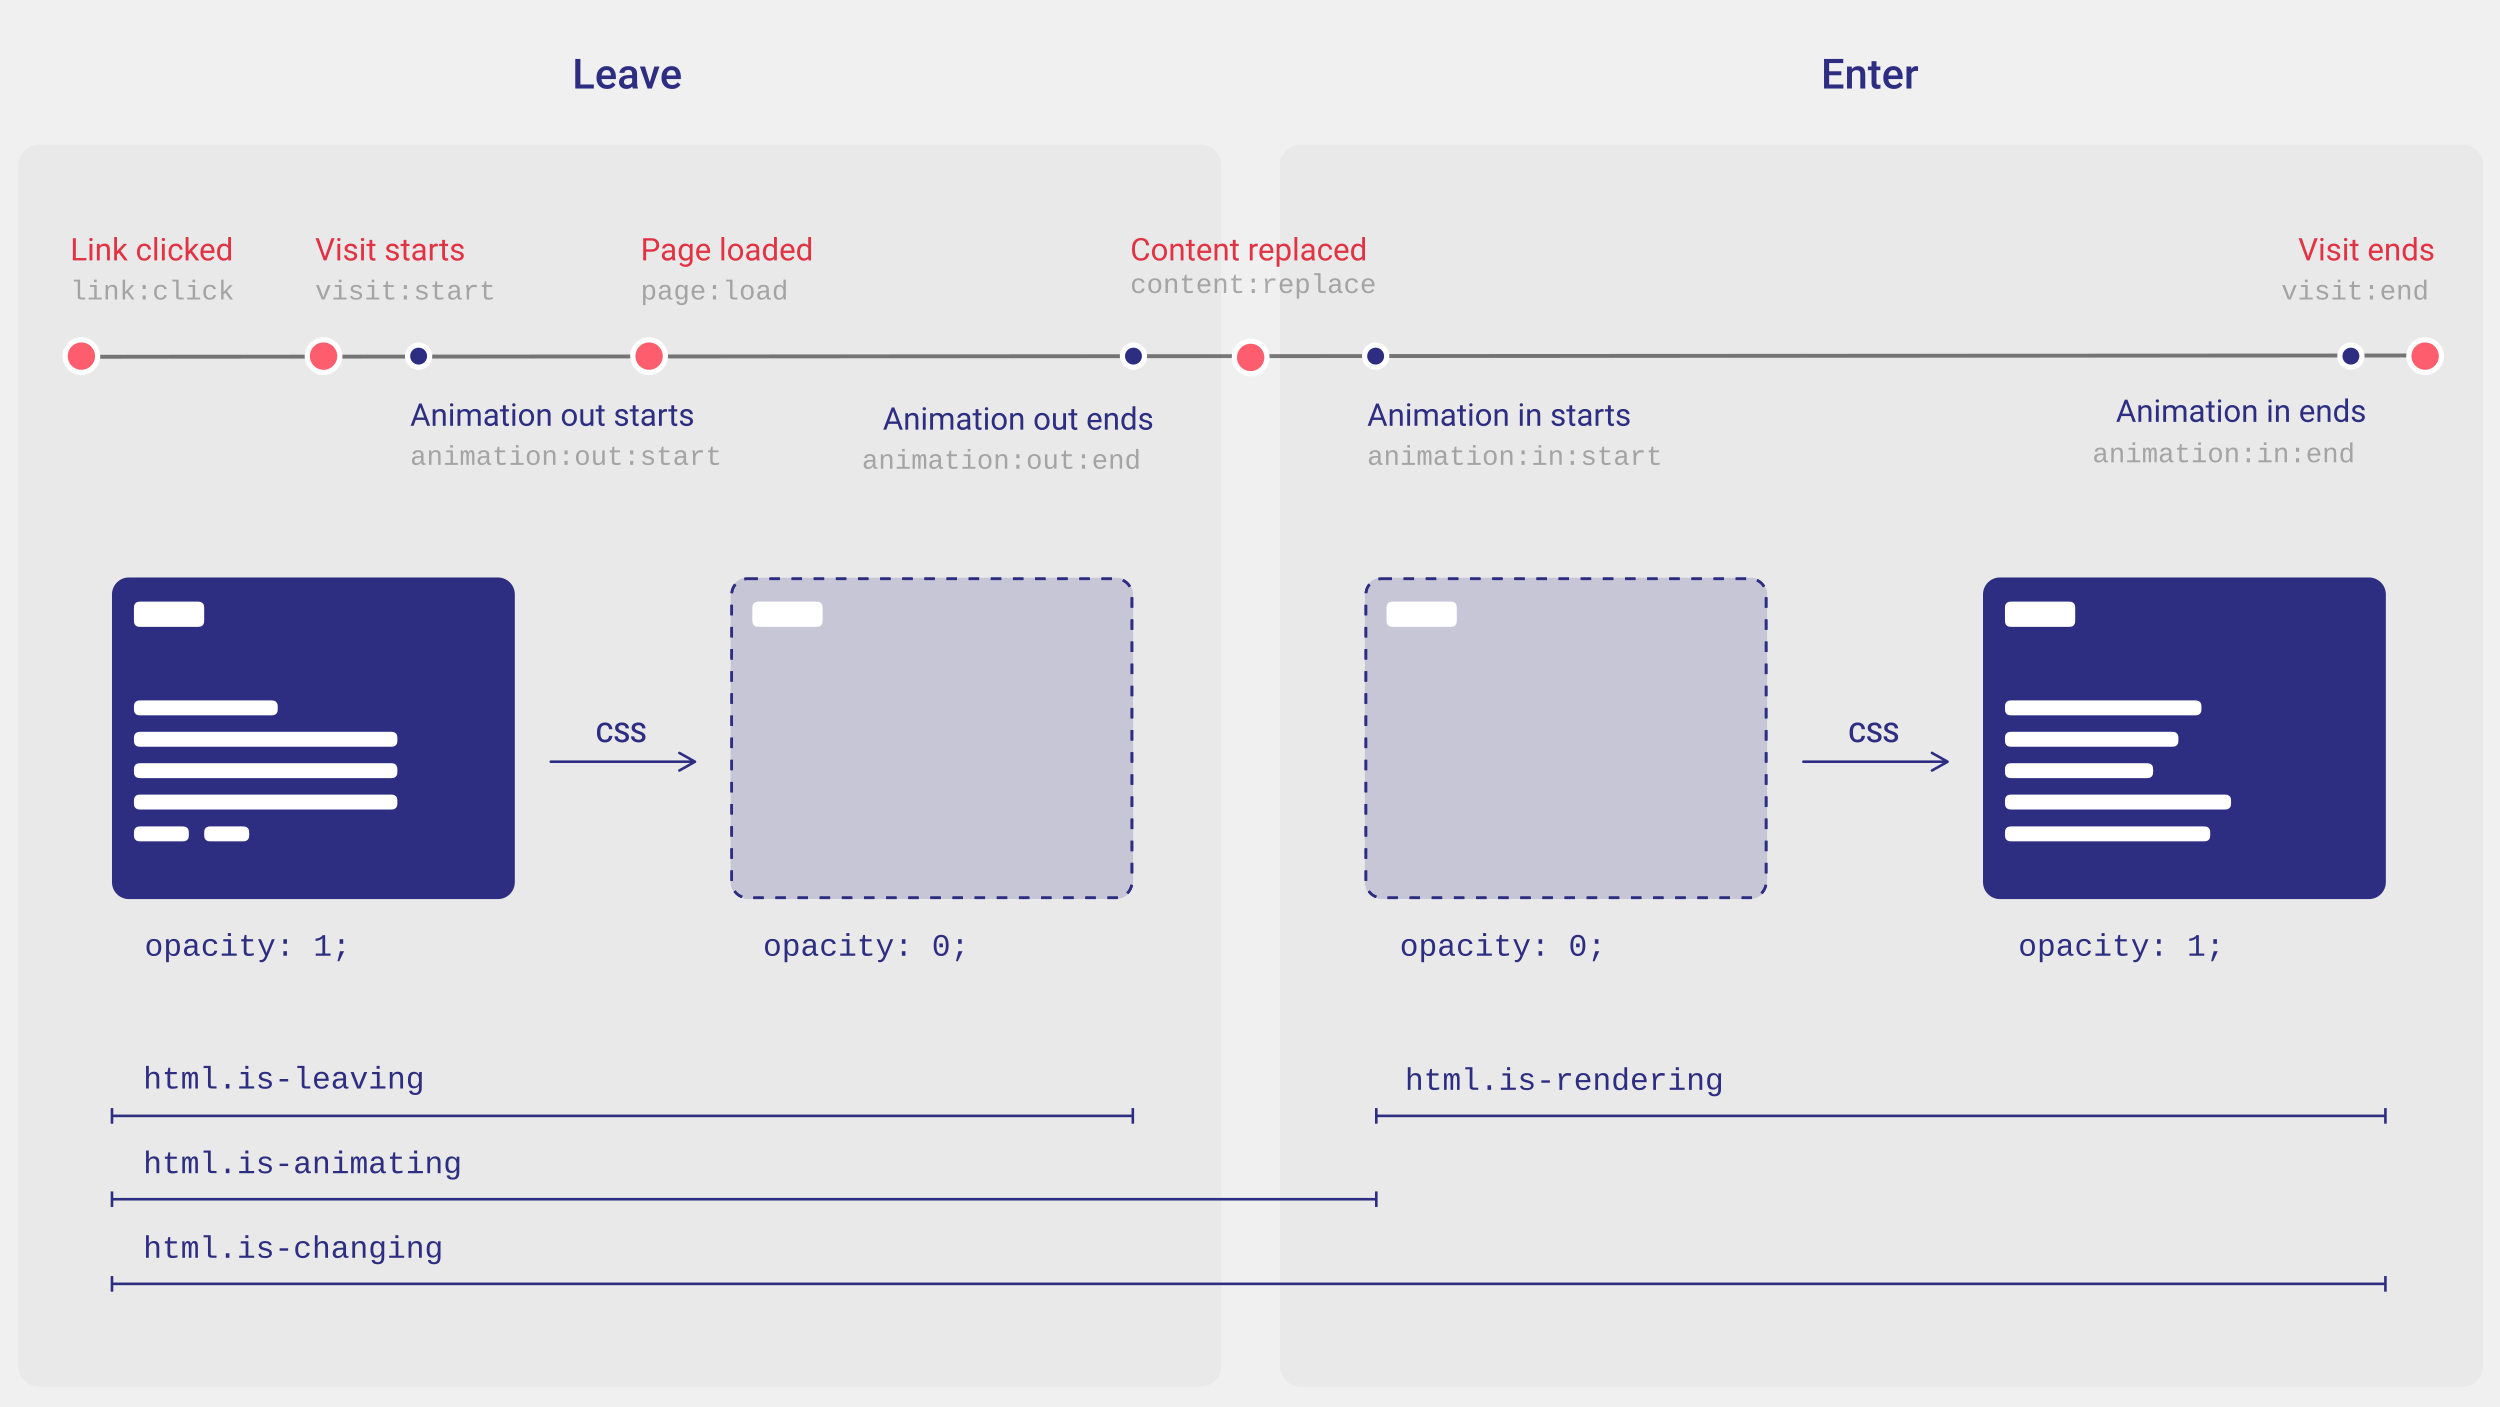
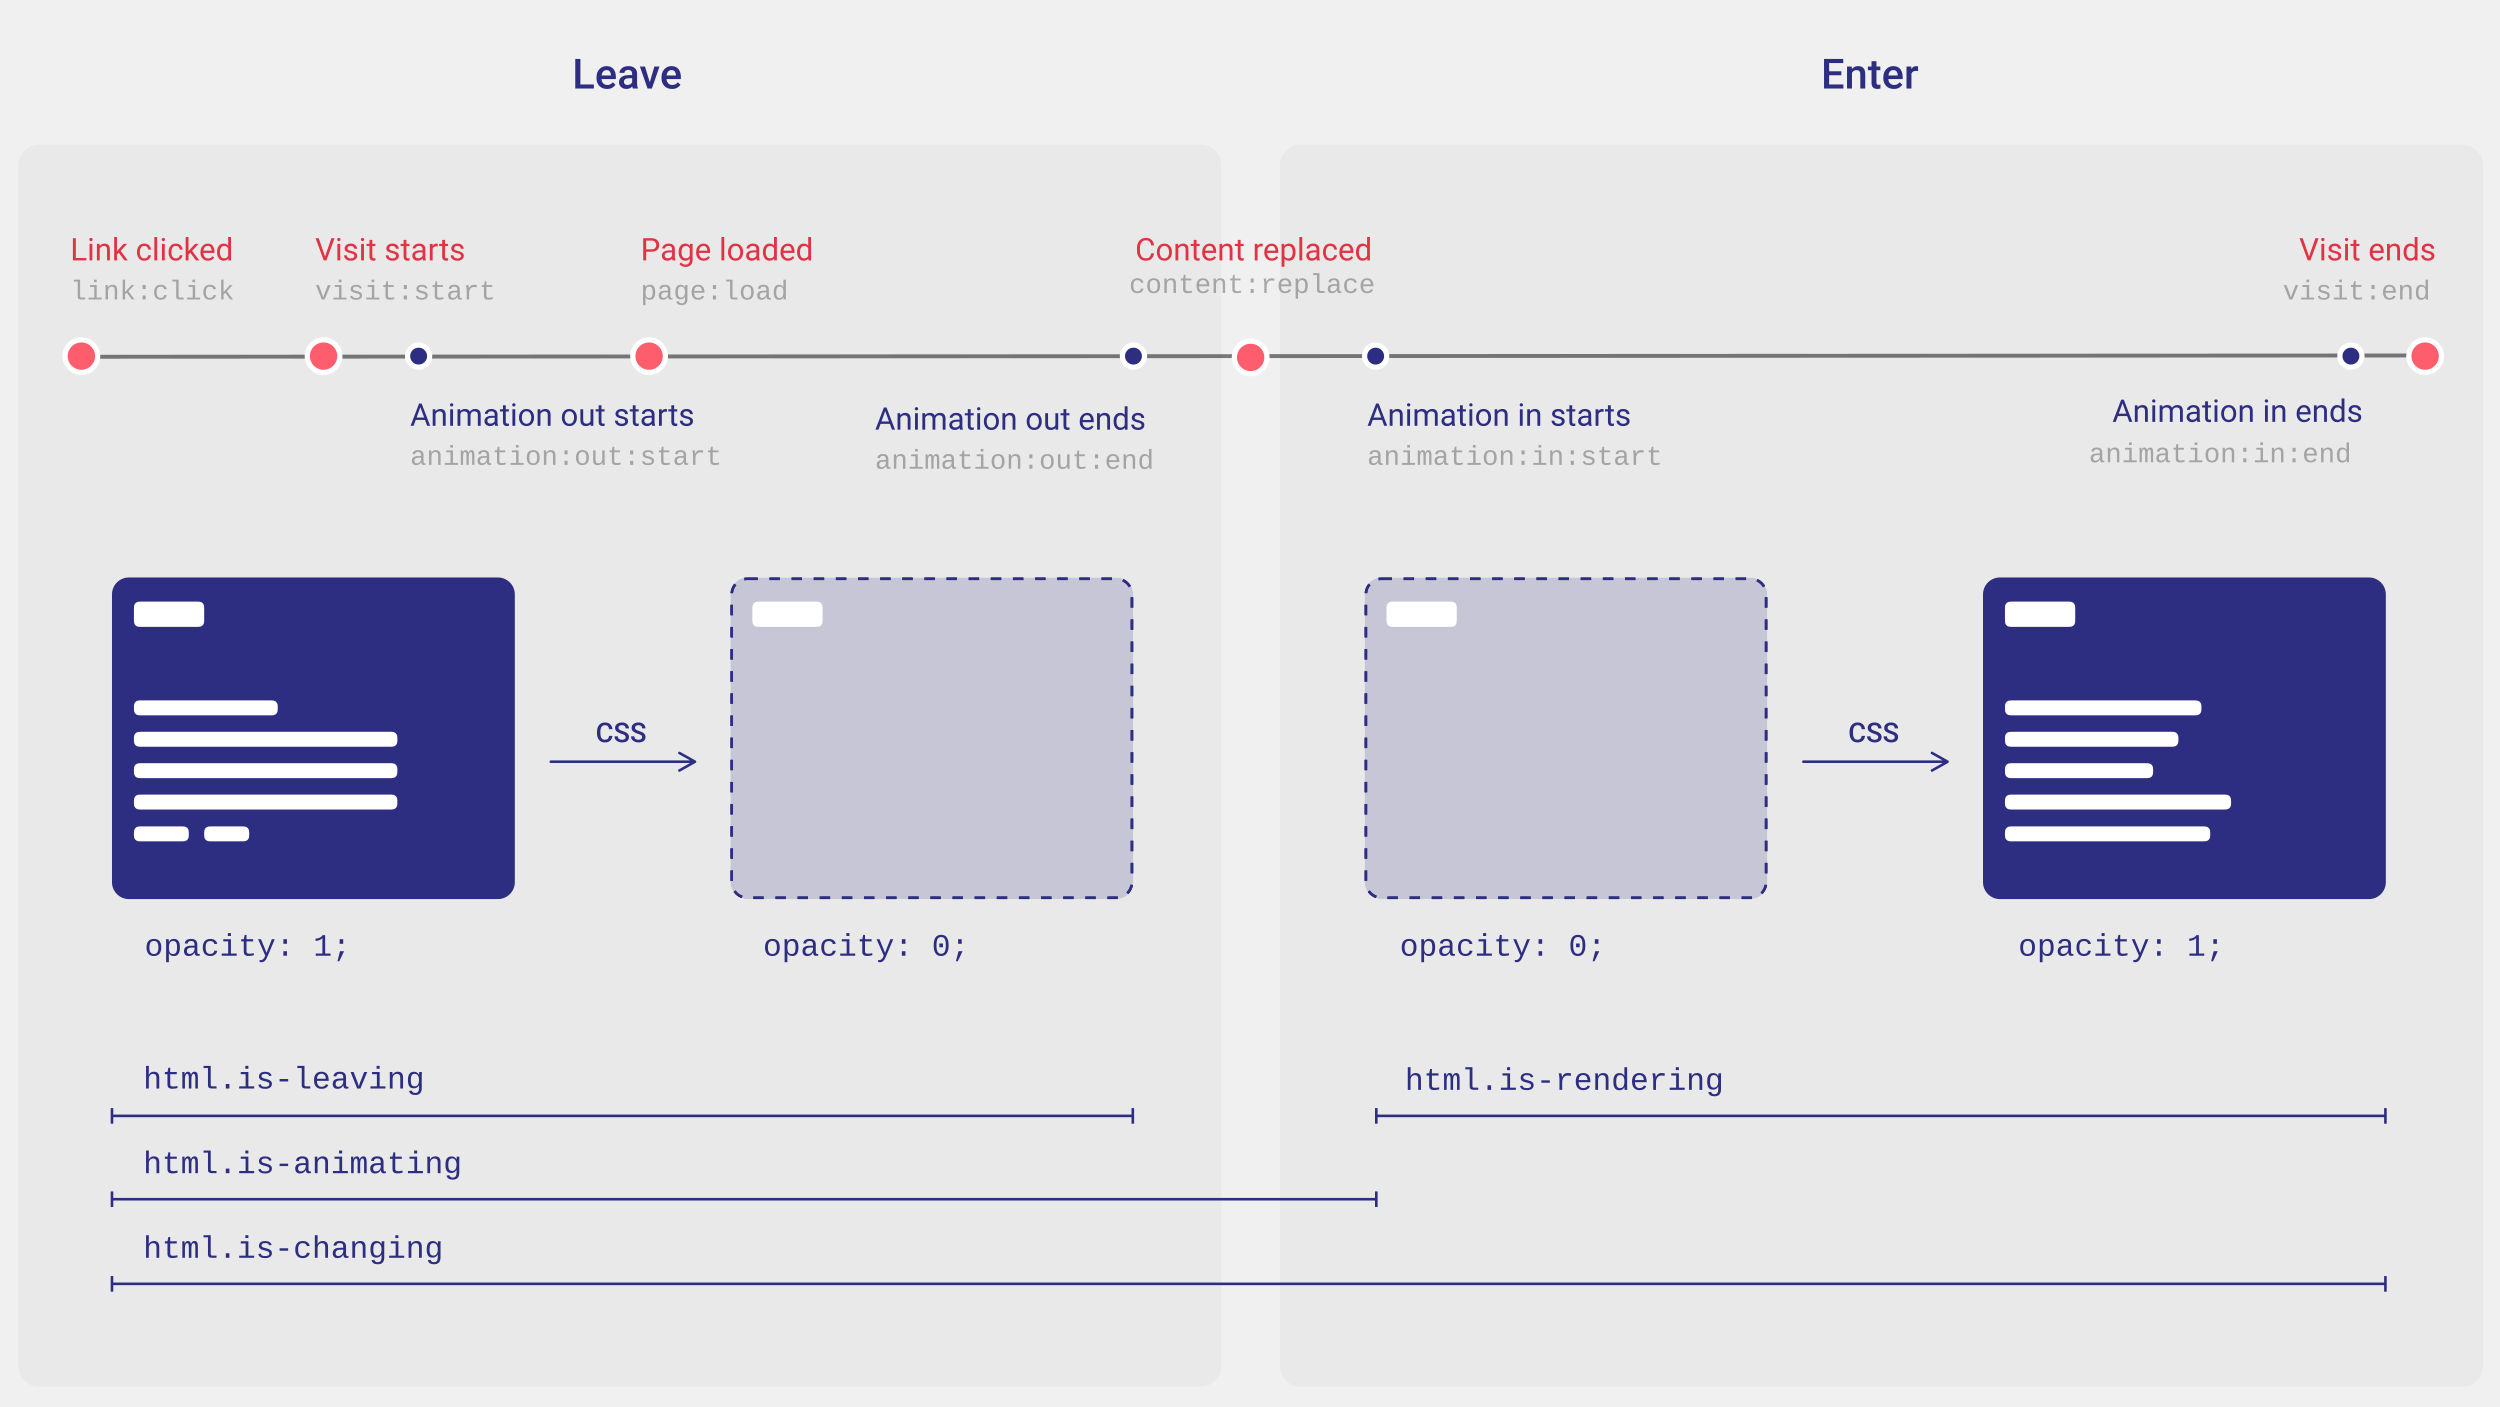
<svg xmlns="http://www.w3.org/2000/svg" xmlns:xlink="http://www.w3.org/1999/xlink" width="1920px" height="1080px" viewBox="0 0 1920 1080" version="1.1">
  <defs>
    <rect id="path-1" x="0" y="0" width="309.382" height="247" rx="13" />
    <mask id="mask-2" maskContentUnits="userSpaceOnUse" maskUnits="objectBoundingBox" x="0" y="0" width="309.382" height="247" fill="white">
      <use xlink:href="#path-1" />
    </mask>
    <rect id="path-3" x="0" y="0" width="309.382" height="247" rx="13" />
    <mask id="mask-4" maskContentUnits="userSpaceOnUse" maskUnits="objectBoundingBox" x="0" y="0" width="309.382" height="247" fill="white">
      <use xlink:href="#path-3" />
    </mask>
    <rect id="path-5" x="0" y="0" width="309.382" height="247" rx="13" />
    <mask id="mask-6" maskContentUnits="userSpaceOnUse" maskUnits="objectBoundingBox" x="0" y="0" width="309.382" height="247" fill="white">
      <use xlink:href="#path-5" />
    </mask>
    <rect id="path-7" x="0" y="0" width="309.382" height="247" rx="13" />
    <mask id="mask-8" maskContentUnits="userSpaceOnUse" maskUnits="objectBoundingBox" x="0" y="0" width="309.382" height="247" fill="white">
      <use xlink:href="#path-7" />
    </mask>
  </defs>
-   <g id="lifecycle-v3" stroke="none" stroke-width="1" fill="none" fill-rule="evenodd">
+   <g id="lifecycle-v4" stroke="none" stroke-width="1" fill="none" fill-rule="evenodd">
    <rect id="Background" fill-opacity="0.03" fill="#000000" x="983" y="111" width="924" height="954" rx="16" />
    <rect id="Background-Copy" fill-opacity="0.03" fill="#000000" x="14" y="111" width="924" height="954" rx="16" />
    <text id="Leave" font-family="system-ui, -apple-system, BlinkMacSystemFont, 'Segoe UI', 'Roboto', 'Oxygen', 'Ubuntu', 'Cantarell', 'Fira Sans', 'Droid Sans', 'Helvetica Neue', Arial, sans-serif" font-size="32" font-weight="500" fill="#2D2E82">
      <tspan x="439.476" y="68">Leave</tspan>
    </text>
    <g id="Group" transform="translate(50, 177)">
      <text id="visit:start" font-family="ui-monospace, Menlo, Monaco, 'Cascadia Mono', 'Segoe UI Mono', 'Roboto Mono', 'Oxygen Mono', 'Ubuntu Monospace', 'Source Code Pro', 'Fira Mono', 'Droid Sans Mono', 'Courier New', monospace" font-size="21" font-weight="400" fill="#000000" fill-opacity="0.3">
        <tspan x="192" y="53">visit:start</tspan>
      </text>
      <text id="page:load" font-family="ui-monospace, Menlo, Monaco, 'Cascadia Mono', 'Segoe UI Mono', 'Roboto Mono', 'Oxygen Mono', 'Ubuntu Monospace', 'Source Code Pro', 'Fira Mono', 'Droid Sans Mono', 'Courier New', monospace" font-size="21" font-weight="400" fill="#000000" fill-opacity="0.3">
        <tspan x="442" y="53">page:load</tspan>
      </text>
      <text id="visit:end" font-family="ui-monospace, Menlo, Monaco, 'Cascadia Mono', 'Segoe UI Mono', 'Roboto Mono', 'Oxygen Mono', 'Ubuntu Monospace', 'Source Code Pro', 'Fira Mono', 'Droid Sans Mono', 'Courier New', monospace" font-size="21" font-weight="400" fill="#000000" fill-opacity="0.3">
-         <tspan x="1702" y="53">visit:end</tspan>
+         <tspan x="1703.167" y="53">visit:end</tspan>
      </text>
      <text id="animation:out:start" fill-opacity="0.3" fill="#000000" fill-rule="nonzero" font-family="ui-monospace, Menlo, Monaco, 'Cascadia Mono', 'Segoe UI Mono', 'Roboto Mono', 'Oxygen Mono', 'Ubuntu Monospace', 'Source Code Pro', 'Fira Mono', 'Droid Sans Mono', 'Courier New', monospace" font-size="21" font-weight="400">
        <tspan x="265" y="180">animation:out:start</tspan>
      </text>
      <text id="animation:in:start" fill-opacity="0.3" fill="#000000" fill-rule="nonzero" font-family="ui-monospace, Menlo, Monaco, 'Cascadia Mono', 'Segoe UI Mono', 'Roboto Mono', 'Oxygen Mono', 'Ubuntu Monospace', 'Source Code Pro', 'Fira Mono', 'Droid Sans Mono', 'Courier New', monospace" font-size="21" font-weight="400">
        <tspan x="1000" y="180">animation:in:start</tspan>
      </text>
      <text id="animation:out:end" fill-opacity="0.3" fill="#000000" fill-rule="nonzero" font-family="ui-monospace, Menlo, Monaco, 'Cascadia Mono', 'Segoe UI Mono', 'Roboto Mono', 'Oxygen Mono', 'Ubuntu Monospace', 'Source Code Pro', 'Fira Mono', 'Droid Sans Mono', 'Courier New', monospace" font-size="21" font-weight="400">
-         <tspan x="612" y="183">animation:out:end</tspan>
+         <tspan x="622" y="183">animation:out:end</tspan>
      </text>
      <text id="animation:in:end" fill-opacity="0.3" fill="#000000" fill-rule="nonzero" font-family="ui-monospace, Menlo, Monaco, 'Cascadia Mono', 'Segoe UI Mono', 'Roboto Mono', 'Oxygen Mono', 'Ubuntu Monospace', 'Source Code Pro', 'Fira Mono', 'Droid Sans Mono', 'Courier New', monospace" font-size="21" font-weight="400">
-         <tspan x="1557" y="178">animation:in:end</tspan>
+         <tspan x="1554.297" y="178">animation:in:end</tspan>
      </text>
      <text id="link:click" font-family="ui-monospace, Menlo, Monaco, 'Cascadia Mono', 'Segoe UI Mono', 'Roboto Mono', 'Oxygen Mono', 'Ubuntu Monospace', 'Source Code Pro', 'Fira Mono', 'Droid Sans Mono', 'Courier New', monospace" font-size="21" font-weight="400" fill="#000000" fill-opacity="0.3">
        <tspan x="4" y="53">link:click</tspan>
      </text>
      <text id="content:replace" font-family="ui-monospace, Menlo, Monaco, 'Cascadia Mono', 'Segoe UI Mono', 'Roboto Mono', 'Oxygen Mono', 'Ubuntu Monospace', 'Source Code Pro', 'Fira Mono', 'Droid Sans Mono', 'Courier New', monospace" font-size="21" font-weight="400" fill="#000000" fill-opacity="0.3">
-         <tspan x="818" y="48">content:replace</tspan>
+         <tspan x="817.139" y="48">content:replace</tspan>
      </text>
      <text id="Content-replaced" font-family="system-ui, -apple-system, BlinkMacSystemFont, 'Segoe UI', 'Roboto', 'Oxygen', 'Ubuntu', 'Cantarell', 'Fira Sans', 'Droid Sans', 'Helvetica Neue', Arial, sans-serif" font-size="24" font-weight="400" fill="#E13344">
-         <tspan x="818" y="23">Content replaced</tspan>
+         <tspan x="821.788" y="23">Content replaced</tspan>
      </text>
      <text id="Link-clicked" font-family="system-ui, -apple-system, BlinkMacSystemFont, 'Segoe UI', 'Roboto', 'Oxygen', 'Ubuntu', 'Cantarell', 'Fira Sans', 'Droid Sans', 'Helvetica Neue', Arial, sans-serif" font-size="24" font-weight="400" fill="#E13344">
        <tspan x="4" y="23">Link clicked</tspan>
      </text>
      <text id="Visit-starts" font-family="system-ui, -apple-system, BlinkMacSystemFont, 'Segoe UI', 'Roboto', 'Oxygen', 'Ubuntu', 'Cantarell', 'Fira Sans', 'Droid Sans', 'Helvetica Neue', Arial, sans-serif" font-size="24" font-weight="400" fill="#E13344">
        <tspan x="192" y="23">Visit starts</tspan>
      </text>
      <text id="Page-loaded" font-family="system-ui, -apple-system, BlinkMacSystemFont, 'Segoe UI', 'Roboto', 'Oxygen', 'Ubuntu', 'Cantarell', 'Fira Sans', 'Droid Sans', 'Helvetica Neue', Arial, sans-serif" font-size="24" font-weight="400" fill="#E13344">
        <tspan x="442" y="23">Page loaded</tspan>
      </text>
      <text id="Visit-ends" font-family="system-ui, -apple-system, BlinkMacSystemFont, 'Segoe UI', 'Roboto', 'Oxygen', 'Ubuntu', 'Cantarell', 'Fira Sans', 'Droid Sans', 'Helvetica Neue', Arial, sans-serif" font-size="24" font-weight="400" fill="#E13344">
-         <tspan x="1715" y="23">Visit ends</tspan>
+         <tspan x="1715.719" y="23">Visit ends</tspan>
      </text>
      <text id="Animation-out-starts" font-family="system-ui, -apple-system, BlinkMacSystemFont, 'Segoe UI', 'Roboto', 'Oxygen', 'Ubuntu', 'Cantarell', 'Fira Sans', 'Droid Sans', 'Helvetica Neue', Arial, sans-serif" font-size="24" font-weight="400" fill="#2D2E82">
        <tspan x="265" y="150">Animation out starts</tspan>
      </text>
      <text id="Animation-in-starts" font-family="system-ui, -apple-system, BlinkMacSystemFont, 'Segoe UI', 'Roboto', 'Oxygen', 'Ubuntu', 'Cantarell', 'Fira Sans', 'Droid Sans', 'Helvetica Neue', Arial, sans-serif" font-size="24" font-weight="400" fill="#2D2E82">
        <tspan x="1000" y="150">Animation in starts</tspan>
      </text>
      <text id="Animation-out-ends" font-family="system-ui, -apple-system, BlinkMacSystemFont, 'Segoe UI', 'Roboto', 'Oxygen', 'Ubuntu', 'Cantarell', 'Fira Sans', 'Droid Sans', 'Helvetica Neue', Arial, sans-serif" font-size="24" font-weight="400" fill="#2D2E82">
-         <tspan x="628" y="153">Animation out ends</tspan>
+         <tspan x="622" y="153">Animation out ends</tspan>
      </text>
      <text id="Animation-in-ends" font-family="system-ui, -apple-system, BlinkMacSystemFont, 'Segoe UI', 'Roboto', 'Oxygen', 'Ubuntu', 'Cantarell', 'Fira Sans', 'Droid Sans', 'Helvetica Neue', Arial, sans-serif" font-size="24" font-weight="400" fill="#2D2E82">
-         <tspan x="1575" y="147">Animation in ends</tspan>
+         <tspan x="1572.252" y="147">Animation in ends</tspan>
      </text>
      <line x1="12" y1="97" x2="1809" y2="96" id="Line-3" stroke-opacity="0.5" stroke="#000000" stroke-width="3" />
      <circle id="Oval" stroke="#FFFFFF" stroke-width="4" fill="#FE5D6D" cx="12.5" cy="96.5" r="12.5" />
      <circle id="Oval-Copy-2" stroke="#FFFFFF" stroke-width="4" fill="#FE5D6D" cx="198.5" cy="96.5" r="12.5" />
      <circle id="Oval-Copy-8" stroke="#FFFFFF" stroke-width="4" fill="#FE5D6D" cx="448.5" cy="96.5" r="12.5" />
      <circle id="Oval-Copy-4" stroke="#FFFFFF" stroke-width="4" fill="#2D2E82" cx="271.5" cy="96.5" r="8.5" />
      <circle id="Oval-Copy-6" stroke="#FFFFFF" stroke-width="4" fill="#2D2E82" cx="1006.5" cy="96.5" r="8.5" />
      <circle id="Oval-Copy-5" stroke="#FFFFFF" stroke-width="4" fill="#2D2E82" cx="820.5" cy="96.5" r="8.5" />
      <circle id="Oval-Copy-7" stroke="#FFFFFF" stroke-width="4" fill="#2D2E82" cx="1755.5" cy="96.5" r="8.5" />
      <circle id="Oval-Copy-3" stroke="#FFFFFF" stroke-width="4" fill="#FE5D6D" cx="1812.5" cy="96.5" r="12.5" />
      <circle id="Oval-Copy" stroke="#FFFFFF" stroke-width="4" fill="#FE5D6D" cx="910.5" cy="97.5" r="12.5" />
    </g>
    <g id="Group-3" transform="translate(86, 813)" fill="#2D2E82">
      <text id="html.is-changing" font-family="ui-monospace, Menlo, Monaco, 'Cascadia Mono', 'Segoe UI Mono', 'Roboto Mono', 'Oxygen Mono', 'Ubuntu Monospace', 'Source Code Pro', 'Fira Mono', 'Droid Sans Mono', 'Courier New', monospace" font-size="24" font-weight="400">
        <tspan x="24" y="153">html.is-changing</tspan>
      </text>
      <text id="html.is-animating" font-family="ui-monospace, Menlo, Monaco, 'Cascadia Mono', 'Segoe UI Mono', 'Roboto Mono', 'Oxygen Mono', 'Ubuntu Monospace', 'Source Code Pro', 'Fira Mono', 'Droid Sans Mono', 'Courier New', monospace" font-size="24" font-weight="400">
        <tspan x="24" y="88">html.is-animating</tspan>
      </text>
      <text id="html.is-leaving" font-family="ui-monospace, Menlo, Monaco, 'Cascadia Mono', 'Segoe UI Mono', 'Roboto Mono', 'Oxygen Mono', 'Ubuntu Monospace', 'Source Code Pro', 'Fira Mono', 'Droid Sans Mono', 'Courier New', monospace" font-size="24" font-weight="400">
        <tspan x="24" y="23">html.is-leaving</tspan>
      </text>
      <path id="Line" d="M1,38 L1,43 L783,43 L783,38 L785,38 L785,50 L783,50 L783,45 L1,45 L1,50 L-1,50 L-1,38 L1,38 Z" fill-rule="nonzero" />
      <path id="Line-Copy-3" d="M972,38 L972,43 L1745,43 L1745,38 L1747,38 L1747,50 L1745,50 L1745,45 L972,45 L972,50 L970,50 L970,38 L972,38 Z" fill-rule="nonzero" />
      <path id="Line-Copy" d="M1,102 L1,107 L970,107 L970,102 L972,102 L972,114 L970,114 L970,109 L1,109 L1,114 L-1,114 L-1,102 L1,102 Z" fill-rule="nonzero" />
      <path id="Line-Copy-2" d="M1,167 L1,172 L1745,172 L1745,167 L1747,167 L1747,179 L1745,179 L1745,174 L1,174 L1,179 L-1,179 L-1,167 L1,167 Z" fill-rule="nonzero" />
      <text id="html.is-rendering" font-family="ui-monospace, Menlo, Monaco, 'Cascadia Mono', 'Segoe UI Mono', 'Roboto Mono', 'Oxygen Mono', 'Ubuntu Monospace', 'Source Code Pro', 'Fira Mono', 'Droid Sans Mono', 'Courier New', monospace" font-size="24" font-weight="400">
        <tspan x="993" y="24">html.is-rendering</tspan>
      </text>
    </g>
    <g id="Group-2" transform="translate(86, 443.5)">
      <text id="opacity:-1;" font-family="ui-monospace, Menlo, Monaco, 'Cascadia Mono', 'Segoe UI Mono', 'Roboto Mono', 'Oxygen Mono', 'Ubuntu Monospace', 'Source Code Pro', 'Fira Mono', 'Droid Sans Mono', 'Courier New', monospace" font-size="24" font-weight="400" fill="#2D2E82">
        <tspan x="25" y="290.5">opacity: 1;</tspan>
      </text>
      <g id="Group-4-Copy" transform="translate(1271, 106.5)" fill="#2D2E82">
        <text id="CSS" font-family="system-ui, -apple-system, BlinkMacSystemFont, 'Segoe UI', 'Roboto', 'Oxygen', 'Ubuntu', 'Cantarell', 'Fira Sans', 'Droid Sans', 'Helvetica Neue', Arial, sans-serif" font-size="21" font-weight="500">
          <tspan x="62.439" y="20">CSS</tspan>
        </text>
        <path id="Line-2-Copy" d="M127.135,27.327 L127.24,27.378 L139.24,34.128 C139.882,34.489 139.918,35.382 139.347,35.803 L139.24,35.872 L127.24,42.622 C126.759,42.892 126.149,42.722 125.878,42.24 C125.627,41.793 125.756,41.236 126.161,40.941 L126.26,40.878 L134.932,36 L28,36 C27.448,36 27,35.552 27,35 C27,34.487 27.386,34.064 27.883,34.007 L28,34 L134.932,34 L126.26,29.122 C125.813,28.87 125.634,28.326 125.827,27.865 L125.878,27.76 C126.13,27.313 126.674,27.134 127.135,27.327 Z" fill-rule="nonzero" />
      </g>
      <g id="Group-4-Copy-2" transform="translate(309, 106.5)" fill="#2D2E82">
        <text id="CSS" font-family="system-ui, -apple-system, BlinkMacSystemFont, 'Segoe UI', 'Roboto', 'Oxygen', 'Ubuntu', 'Cantarell', 'Fira Sans', 'Droid Sans', 'Helvetica Neue', Arial, sans-serif" font-size="21" font-weight="500">
          <tspan x="62.439" y="20">CSS</tspan>
        </text>
        <path id="Line-2-Copy" d="M127.135,27.327 L127.24,27.378 L139.24,34.128 C139.882,34.489 139.918,35.382 139.347,35.803 L139.24,35.872 L127.24,42.622 C126.759,42.892 126.149,42.722 125.878,42.24 C125.627,41.793 125.756,41.236 126.161,40.941 L126.26,40.878 L134.932,36 L28,36 C27.448,36 27,35.552 27,35 C27,34.487 27.386,34.064 27.883,34.007 L28,34 L134.932,34 L126.26,29.122 C125.813,28.87 125.634,28.326 125.827,27.865 L125.878,27.76 C126.13,27.313 126.674,27.134 127.135,27.327 Z" fill-rule="nonzero" />
      </g>
      <text id="opacity:-0;" font-family="ui-monospace, Menlo, Monaco, 'Cascadia Mono', 'Segoe UI Mono', 'Roboto Mono', 'Oxygen Mono', 'Ubuntu Monospace', 'Source Code Pro', 'Fira Mono', 'Droid Sans Mono', 'Courier New', monospace" font-size="24" font-weight="400" fill="#2D2E82">
        <tspan x="989" y="290.5">opacity: 0;</tspan>
      </text>
      <text id="opacity:-0;" font-family="ui-monospace, Menlo, Monaco, 'Cascadia Mono', 'Segoe UI Mono', 'Roboto Mono', 'Oxygen Mono', 'Ubuntu Monospace', 'Source Code Pro', 'Fira Mono', 'Droid Sans Mono', 'Courier New', monospace" font-size="24" font-weight="400" fill="#2D2E82">
        <tspan x="500" y="290.5">opacity: 0;</tspan>
      </text>
      <text id="opacity:-1;" font-family="ui-monospace, Menlo, Monaco, 'Cascadia Mono', 'Segoe UI Mono', 'Roboto Mono', 'Oxygen Mono', 'Ubuntu Monospace', 'Source Code Pro', 'Fira Mono', 'Droid Sans Mono', 'Courier New', monospace" font-size="24" font-weight="400" fill="#2D2E82">
        <tspan x="1464" y="290.5">opacity: 1;</tspan>
      </text>
      <g id="previous-visible" transform="translate(-0, 0)">
        <rect id="Rectangle" fill="#2D2E82" x="0" y="0" width="309.382" height="247" rx="13" />
        <path d="M21.988,18.546 L65.685,18.546 C67.468,18.546 68.114,18.732 68.766,19.08 C69.418,19.429 69.929,19.941 70.278,20.592 C70.627,21.244 70.812,21.891 70.812,23.674 L70.812,32.807 C70.812,34.59 70.627,35.237 70.278,35.889 C69.929,36.541 69.418,37.052 68.766,37.401 C68.114,37.75 67.468,37.935 65.685,37.935 L21.988,37.935 C20.205,37.935 19.558,37.75 18.906,37.401 C18.255,37.052 17.743,36.541 17.394,35.889 C17.046,35.237 16.86,34.59 16.86,32.807 L16.86,23.674 C16.86,21.891 17.046,21.244 17.394,20.592 C17.743,19.941 18.255,19.429 18.906,19.08 C19.558,18.732 20.205,18.546 21.988,18.546 Z" id="Rectangle" fill="#FFFFFF" />
        <path d="M21.775,166.746 L214.266,166.746 C215.794,166.746 216.483,166.932 217.135,167.28 C217.786,167.629 218.298,168.141 218.647,168.792 C218.995,169.444 219.181,170.133 219.181,171.661 L219.181,173.296 C219.181,174.824 218.995,175.513 218.647,176.165 C218.298,176.816 217.786,177.328 217.135,177.677 C216.483,178.025 215.794,178.211 214.266,178.211 L21.775,178.211 C20.247,178.211 19.558,178.025 18.906,177.677 C18.255,177.328 17.743,176.816 17.394,176.165 C17.046,175.513 16.86,174.824 16.86,173.296 L16.86,171.661 C16.86,170.133 17.046,169.444 17.394,168.792 C17.743,168.141 18.255,167.629 18.906,167.28 C19.558,166.932 20.247,166.746 21.775,166.746 Z" id="Rectangle-Copy-4" fill="#FFFFFF" />
        <path d="M21.775,142.636 L214.266,142.636 C215.794,142.636 216.483,142.822 217.135,143.17 C217.786,143.519 218.298,144.031 218.647,144.682 C218.995,145.334 219.181,146.023 219.181,147.551 L219.181,149.186 C219.181,150.714 218.995,151.403 218.647,152.055 C218.298,152.707 217.786,153.218 217.135,153.567 C216.483,153.915 215.794,154.101 214.266,154.101 L21.775,154.101 C20.247,154.101 19.558,153.915 18.906,153.567 C18.255,153.218 17.743,152.707 17.394,152.055 C17.046,151.403 16.86,150.714 16.86,149.186 L16.86,147.551 C16.86,146.023 17.046,145.334 17.394,144.682 C17.743,144.031 18.255,143.519 18.906,143.17 C19.558,142.822 20.247,142.636 21.775,142.636 Z" id="Rectangle-Copy-3" fill="#FFFFFF" />
        <path d="M21.775,118.526 L214.266,118.526 C215.794,118.526 216.483,118.712 217.135,119.061 C217.786,119.409 218.298,119.921 218.647,120.573 C218.995,121.224 219.181,121.914 219.181,123.441 L219.181,125.076 C219.181,126.604 218.995,127.293 218.647,127.945 C218.298,128.597 217.786,129.108 217.135,129.457 C216.483,129.805 215.794,129.991 214.266,129.991 L21.775,129.991 C20.247,129.991 19.558,129.805 18.906,129.457 C18.255,129.108 17.743,128.597 17.394,127.945 C17.046,127.293 16.86,126.604 16.86,125.076 L16.86,123.441 C16.86,121.914 17.046,121.224 17.394,120.573 C17.743,119.921 18.255,119.409 18.906,119.061 C19.558,118.712 20.247,118.526 21.775,118.526 Z" id="Rectangle-Copy-2" fill="#FFFFFF" />
        <path d="M21.775,94.416 L122.379,94.416 C123.906,94.416 124.595,94.602 125.247,94.951 C125.899,95.299 126.411,95.811 126.759,96.463 C127.108,97.115 127.294,97.804 127.294,99.331 L127.294,100.966 C127.294,102.494 127.108,103.183 126.759,103.835 C126.411,104.487 125.899,104.998 125.247,105.347 C124.595,105.696 123.906,105.881 122.379,105.881 L21.775,105.881 C20.247,105.881 19.558,105.696 18.906,105.347 C18.255,104.998 17.743,104.487 17.394,103.835 C17.046,103.183 16.86,102.494 16.86,100.966 L16.86,99.331 C16.86,97.804 17.046,97.115 17.394,96.463 C17.743,95.811 18.255,95.299 18.906,94.951 C19.558,94.602 20.247,94.416 21.775,94.416 Z" id="Rectangle-Copy" fill="#FFFFFF" />
        <path d="M21.775,191.193 L54.095,191.193 C55.623,191.193 56.312,191.379 56.964,191.727 C57.616,192.076 58.127,192.588 58.476,193.239 C58.825,193.891 59.01,194.58 59.01,196.108 L59.01,197.743 C59.01,199.271 58.825,199.96 58.476,200.612 C58.127,201.264 57.616,201.775 56.964,202.124 C56.312,202.472 55.623,202.658 54.095,202.658 L21.775,202.658 C20.247,202.658 19.558,202.472 18.906,202.124 C18.255,201.775 17.743,201.264 17.394,200.612 C17.046,199.96 16.86,199.271 16.86,197.743 L16.86,196.108 C16.86,194.58 17.046,193.891 17.394,193.239 C17.743,192.588 18.255,192.076 18.906,191.727 C19.558,191.379 20.247,191.193 21.775,191.193 Z" id="Rectangle-Copy-5" fill="#FFFFFF" />
        <path d="M75.727,191.193 L100.46,191.193 C101.988,191.193 102.677,191.379 103.329,191.727 C103.981,192.076 104.493,192.588 104.841,193.239 C105.19,193.891 105.375,194.58 105.375,196.108 L105.375,197.743 C105.375,199.271 105.19,199.96 104.841,200.612 C104.493,201.264 103.981,201.775 103.329,202.124 C102.677,202.472 101.988,202.658 100.46,202.658 L75.727,202.658 C74.2,202.658 73.51,202.472 72.859,202.124 C72.207,201.775 71.695,201.264 71.347,200.612 C70.998,199.96 70.812,199.271 70.812,197.743 L70.812,196.108 C70.812,194.58 70.998,193.891 71.347,193.239 C71.695,192.588 72.207,192.076 72.859,191.727 C73.51,191.379 74.2,191.193 75.727,191.193 Z" id="Rectangle-Copy-6" fill="#FFFFFF" />
      </g>
      <g id="previous-visible-copy" transform="translate(962, 0)">
        <use id="Rectangle" stroke="#2D2E82" mask="url(#mask-2)" stroke-width="4" fill-opacity="0.15" fill="#FFFFFF" stroke-dasharray="8,9" xlink:href="#path-1" />
        <use id="Rectangle" stroke="#2D2E82" mask="url(#mask-4)" stroke-width="4" fill-opacity="0.2" fill="#2D2E82" stroke-dasharray="8,9" xlink:href="#path-3" />
        <path d="M21.988,18.546 L65.685,18.546 C67.468,18.546 68.114,18.732 68.766,19.08 C69.418,19.429 69.929,19.941 70.278,20.592 C70.627,21.244 70.812,21.891 70.812,23.674 L70.812,32.807 C70.812,34.59 70.627,35.237 70.278,35.889 C69.929,36.541 69.418,37.052 68.766,37.401 C68.114,37.75 67.468,37.935 65.685,37.935 L21.988,37.935 C20.205,37.935 19.558,37.75 18.906,37.401 C18.255,37.052 17.743,36.541 17.394,35.889 C17.046,35.237 16.86,34.59 16.86,32.807 L16.86,23.674 C16.86,21.891 17.046,21.244 17.394,20.592 C17.743,19.941 18.255,19.429 18.906,19.08 C19.558,18.732 20.205,18.546 21.988,18.546 Z" id="Rectangle" fill="#FFFFFF" />
      </g>
      <g id="previous-visible" transform="translate(474.9502, 0)">
        <use id="Rectangle" stroke="#2D2E82" mask="url(#mask-6)" stroke-width="4" fill-opacity="0.15" fill="#FFFFFF" stroke-dasharray="8,9" xlink:href="#path-5" />
        <use id="Rectangle" stroke="#2D2E82" mask="url(#mask-8)" stroke-width="4" fill-opacity="0.2" fill="#2D2E82" stroke-dasharray="8,9" xlink:href="#path-7" />
        <path d="M21.988,18.546 L65.685,18.546 C67.468,18.546 68.114,18.732 68.766,19.08 C69.418,19.429 69.929,19.941 70.278,20.592 C70.627,21.244 70.812,21.891 70.812,23.674 L70.812,32.807 C70.812,34.59 70.627,35.237 70.278,35.889 C69.929,36.541 69.418,37.052 68.766,37.401 C68.114,37.75 67.468,37.935 65.685,37.935 L21.988,37.935 C20.205,37.935 19.558,37.75 18.906,37.401 C18.255,37.052 17.743,36.541 17.394,35.889 C17.046,35.237 16.86,34.59 16.86,32.807 L16.86,23.674 C16.86,21.891 17.046,21.244 17.394,20.592 C17.743,19.941 18.255,19.429 18.906,19.08 C19.558,18.732 20.205,18.546 21.988,18.546 Z" id="Rectangle" fill="#FFFFFF" />
      </g>
      <g id="previous-visible-copy-2" transform="translate(1436.95, 0)">
        <rect id="Rectangle" fill="#2D2E82" x="0" y="0" width="309.382" height="247" rx="13" />
        <path d="M21.988,18.546 L65.685,18.546 C67.468,18.546 68.114,18.732 68.766,19.08 C69.418,19.429 69.929,19.941 70.278,20.592 C70.627,21.244 70.812,21.891 70.812,23.674 L70.812,32.807 C70.812,34.59 70.627,35.237 70.278,35.889 C69.929,36.541 69.418,37.052 68.766,37.401 C68.114,37.75 67.468,37.935 65.685,37.935 L21.988,37.935 C20.205,37.935 19.558,37.75 18.906,37.401 C18.255,37.052 17.743,36.541 17.394,35.889 C17.046,35.237 16.86,34.59 16.86,32.807 L16.86,23.674 C16.86,21.891 17.046,21.244 17.394,20.592 C17.743,19.941 18.255,19.429 18.906,19.08 C19.558,18.732 20.205,18.546 21.988,18.546 Z" id="Rectangle" fill="#FFFFFF" />
        <path d="M21.775,166.746 L185.604,166.746 C187.131,166.746 187.821,166.932 188.472,167.28 C189.124,167.629 189.636,168.141 189.985,168.792 C190.333,169.444 190.519,170.133 190.519,171.661 L190.519,173.296 C190.519,174.824 190.333,175.513 189.985,176.165 C189.636,176.816 189.124,177.328 188.472,177.677 C187.821,178.025 187.131,178.211 185.604,178.211 L21.775,178.211 C20.247,178.211 19.558,178.025 18.906,177.677 C18.255,177.328 17.743,176.816 17.394,176.165 C17.046,175.513 16.86,174.824 16.86,173.296 L16.86,171.661 C16.86,170.133 17.046,169.444 17.394,168.792 C17.743,168.141 18.255,167.629 18.906,167.28 C19.558,166.932 20.247,166.746 21.775,166.746 Z" id="Rectangle-Copy-4" fill="#FFFFFF" />
        <path d="M21.775,191.193 L169.587,191.193 C171.114,191.193 171.804,191.379 172.455,191.727 C173.107,192.076 173.619,192.588 173.967,193.239 C174.316,193.891 174.502,194.58 174.502,196.108 L174.502,197.743 C174.502,199.271 174.316,199.96 173.967,200.612 C173.619,201.264 173.107,201.775 172.455,202.124 C171.804,202.472 171.114,202.658 169.587,202.658 L21.775,202.658 C20.247,202.658 19.558,202.472 18.906,202.124 C18.255,201.775 17.743,201.264 17.394,200.612 C17.046,199.96 16.86,199.271 16.86,197.743 L16.86,196.108 C16.86,194.58 17.046,193.891 17.394,193.239 C17.743,192.588 18.255,192.076 18.906,191.727 C19.558,191.379 20.247,191.193 21.775,191.193 Z" id="Rectangle-Copy-5" fill="#FFFFFF" />
        <path d="M21.775,142.636 L125.751,142.636 C127.278,142.636 127.967,142.822 128.619,143.17 C129.271,143.519 129.783,144.031 130.131,144.682 C130.48,145.334 130.666,146.023 130.666,147.551 L130.666,149.186 C130.666,150.714 130.48,151.403 130.131,152.055 C129.783,152.707 129.271,153.218 128.619,153.567 C127.967,153.915 127.278,154.101 125.751,154.101 L21.775,154.101 C20.247,154.101 19.558,153.915 18.906,153.567 C18.255,153.218 17.743,152.707 17.394,152.055 C17.046,151.403 16.86,150.714 16.86,149.186 L16.86,147.551 C16.86,146.023 17.046,145.334 17.394,144.682 C17.743,144.031 18.255,143.519 18.906,143.17 C19.558,142.822 20.247,142.636 21.775,142.636 Z" id="Rectangle-Copy-3" fill="#FFFFFF" />
        <path d="M21.775,118.526 L145.14,118.526 C146.667,118.526 147.356,118.712 148.008,119.061 C148.66,119.409 149.172,119.921 149.52,120.573 C149.869,121.224 150.055,121.914 150.055,123.441 L150.055,125.076 C150.055,126.604 149.869,127.293 149.52,127.945 C149.172,128.597 148.66,129.108 148.008,129.457 C147.356,129.805 146.667,129.991 145.14,129.991 L21.775,129.991 C20.247,129.991 19.558,129.805 18.906,129.457 C18.255,129.108 17.743,128.597 17.394,127.945 C17.046,127.293 16.86,126.604 16.86,125.076 L16.86,123.441 C16.86,121.914 17.046,121.224 17.394,120.573 C17.743,119.921 18.255,119.409 18.906,119.061 C19.558,118.712 20.247,118.526 21.775,118.526 Z" id="Rectangle-Copy-2" fill="#FFFFFF" />
        <path d="M21.775,94.416 L162.843,94.416 C164.37,94.416 165.06,94.602 165.711,94.951 C166.363,95.299 166.875,95.811 167.223,96.463 C167.572,97.115 167.758,97.804 167.758,99.331 L167.758,100.966 C167.758,102.494 167.572,103.183 167.223,103.835 C166.875,104.487 166.363,104.998 165.711,105.347 C165.06,105.696 164.37,105.881 162.843,105.881 L21.775,105.881 C20.247,105.881 19.558,105.696 18.906,105.347 C18.255,104.998 17.743,104.487 17.394,103.835 C17.046,103.183 16.86,102.494 16.86,100.966 L16.86,99.331 C16.86,97.804 17.046,97.115 17.394,96.463 C17.743,95.811 18.255,95.299 18.906,94.951 C19.558,94.602 20.247,94.416 21.775,94.416 Z" id="Rectangle-Copy" fill="#FFFFFF" />
      </g>
    </g>
    <text id="Enter" font-family="system-ui, -apple-system, BlinkMacSystemFont, 'Segoe UI', 'Roboto', 'Oxygen', 'Ubuntu', 'Cantarell', 'Fira Sans', 'Droid Sans', 'Helvetica Neue', Arial, sans-serif" font-size="32" font-weight="500" fill="#2D2E82">
      <tspan x="1398.522" y="68">Enter</tspan>
    </text>
  </g>
</svg>
